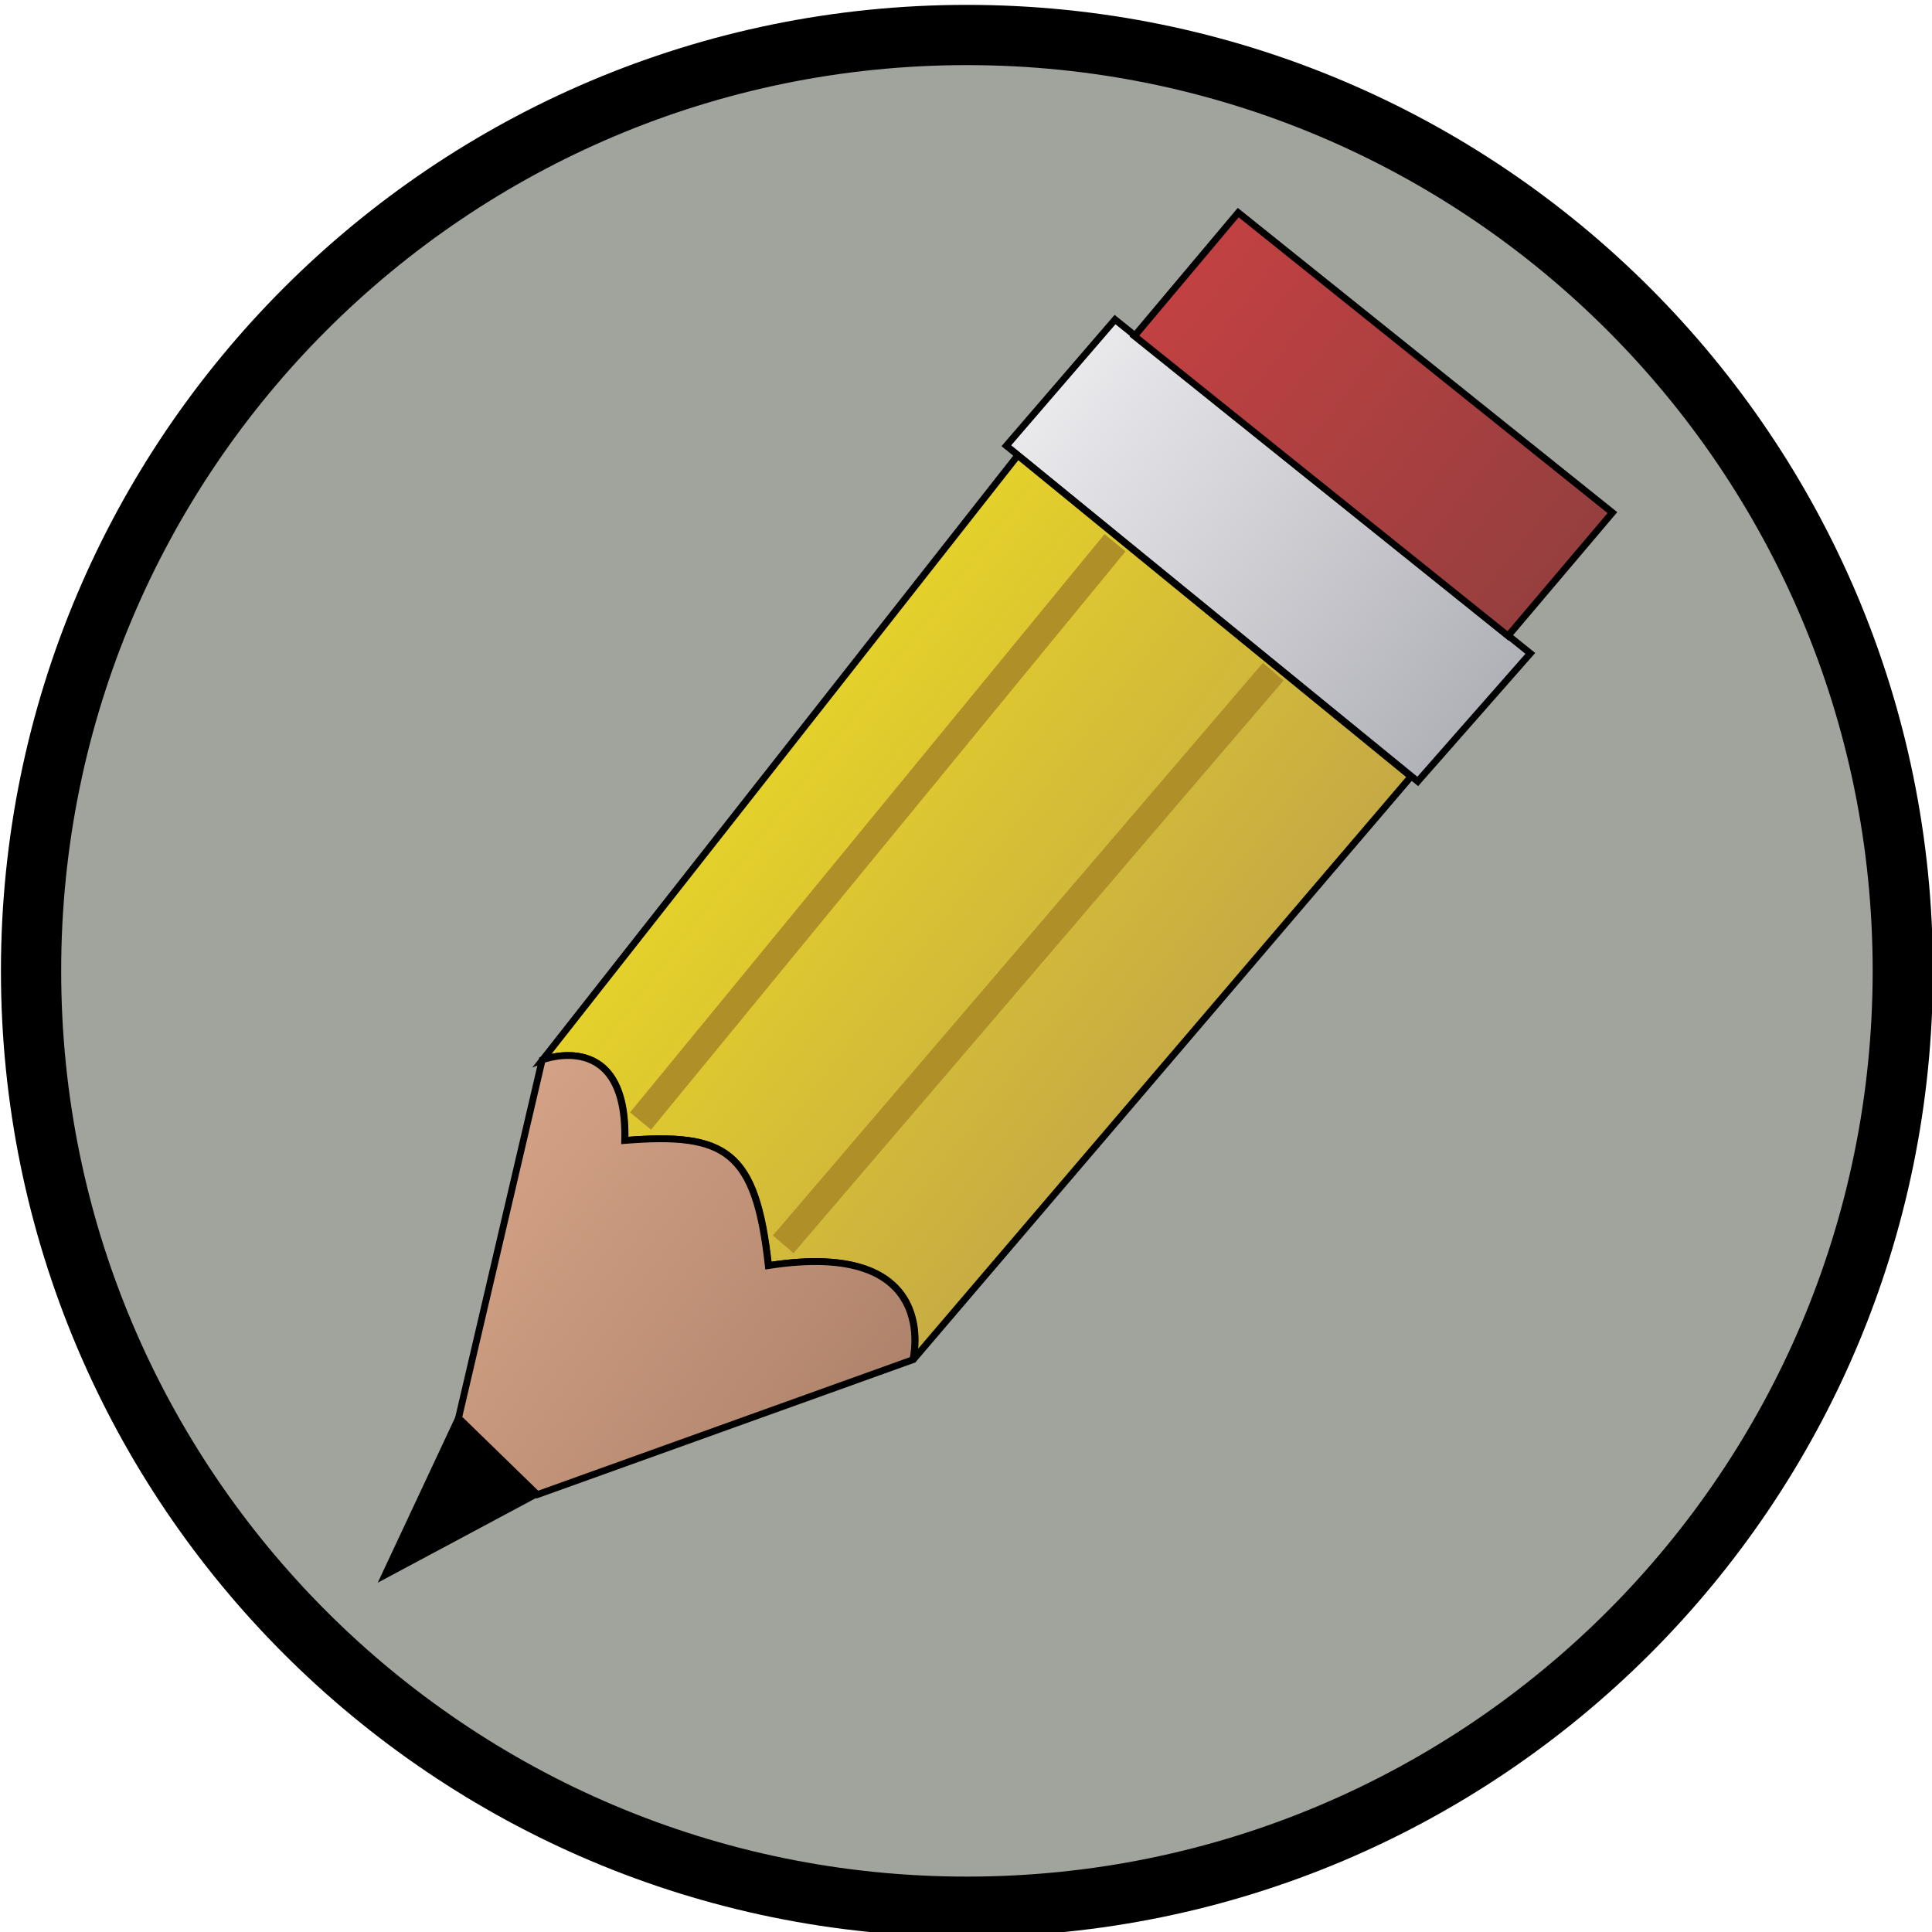
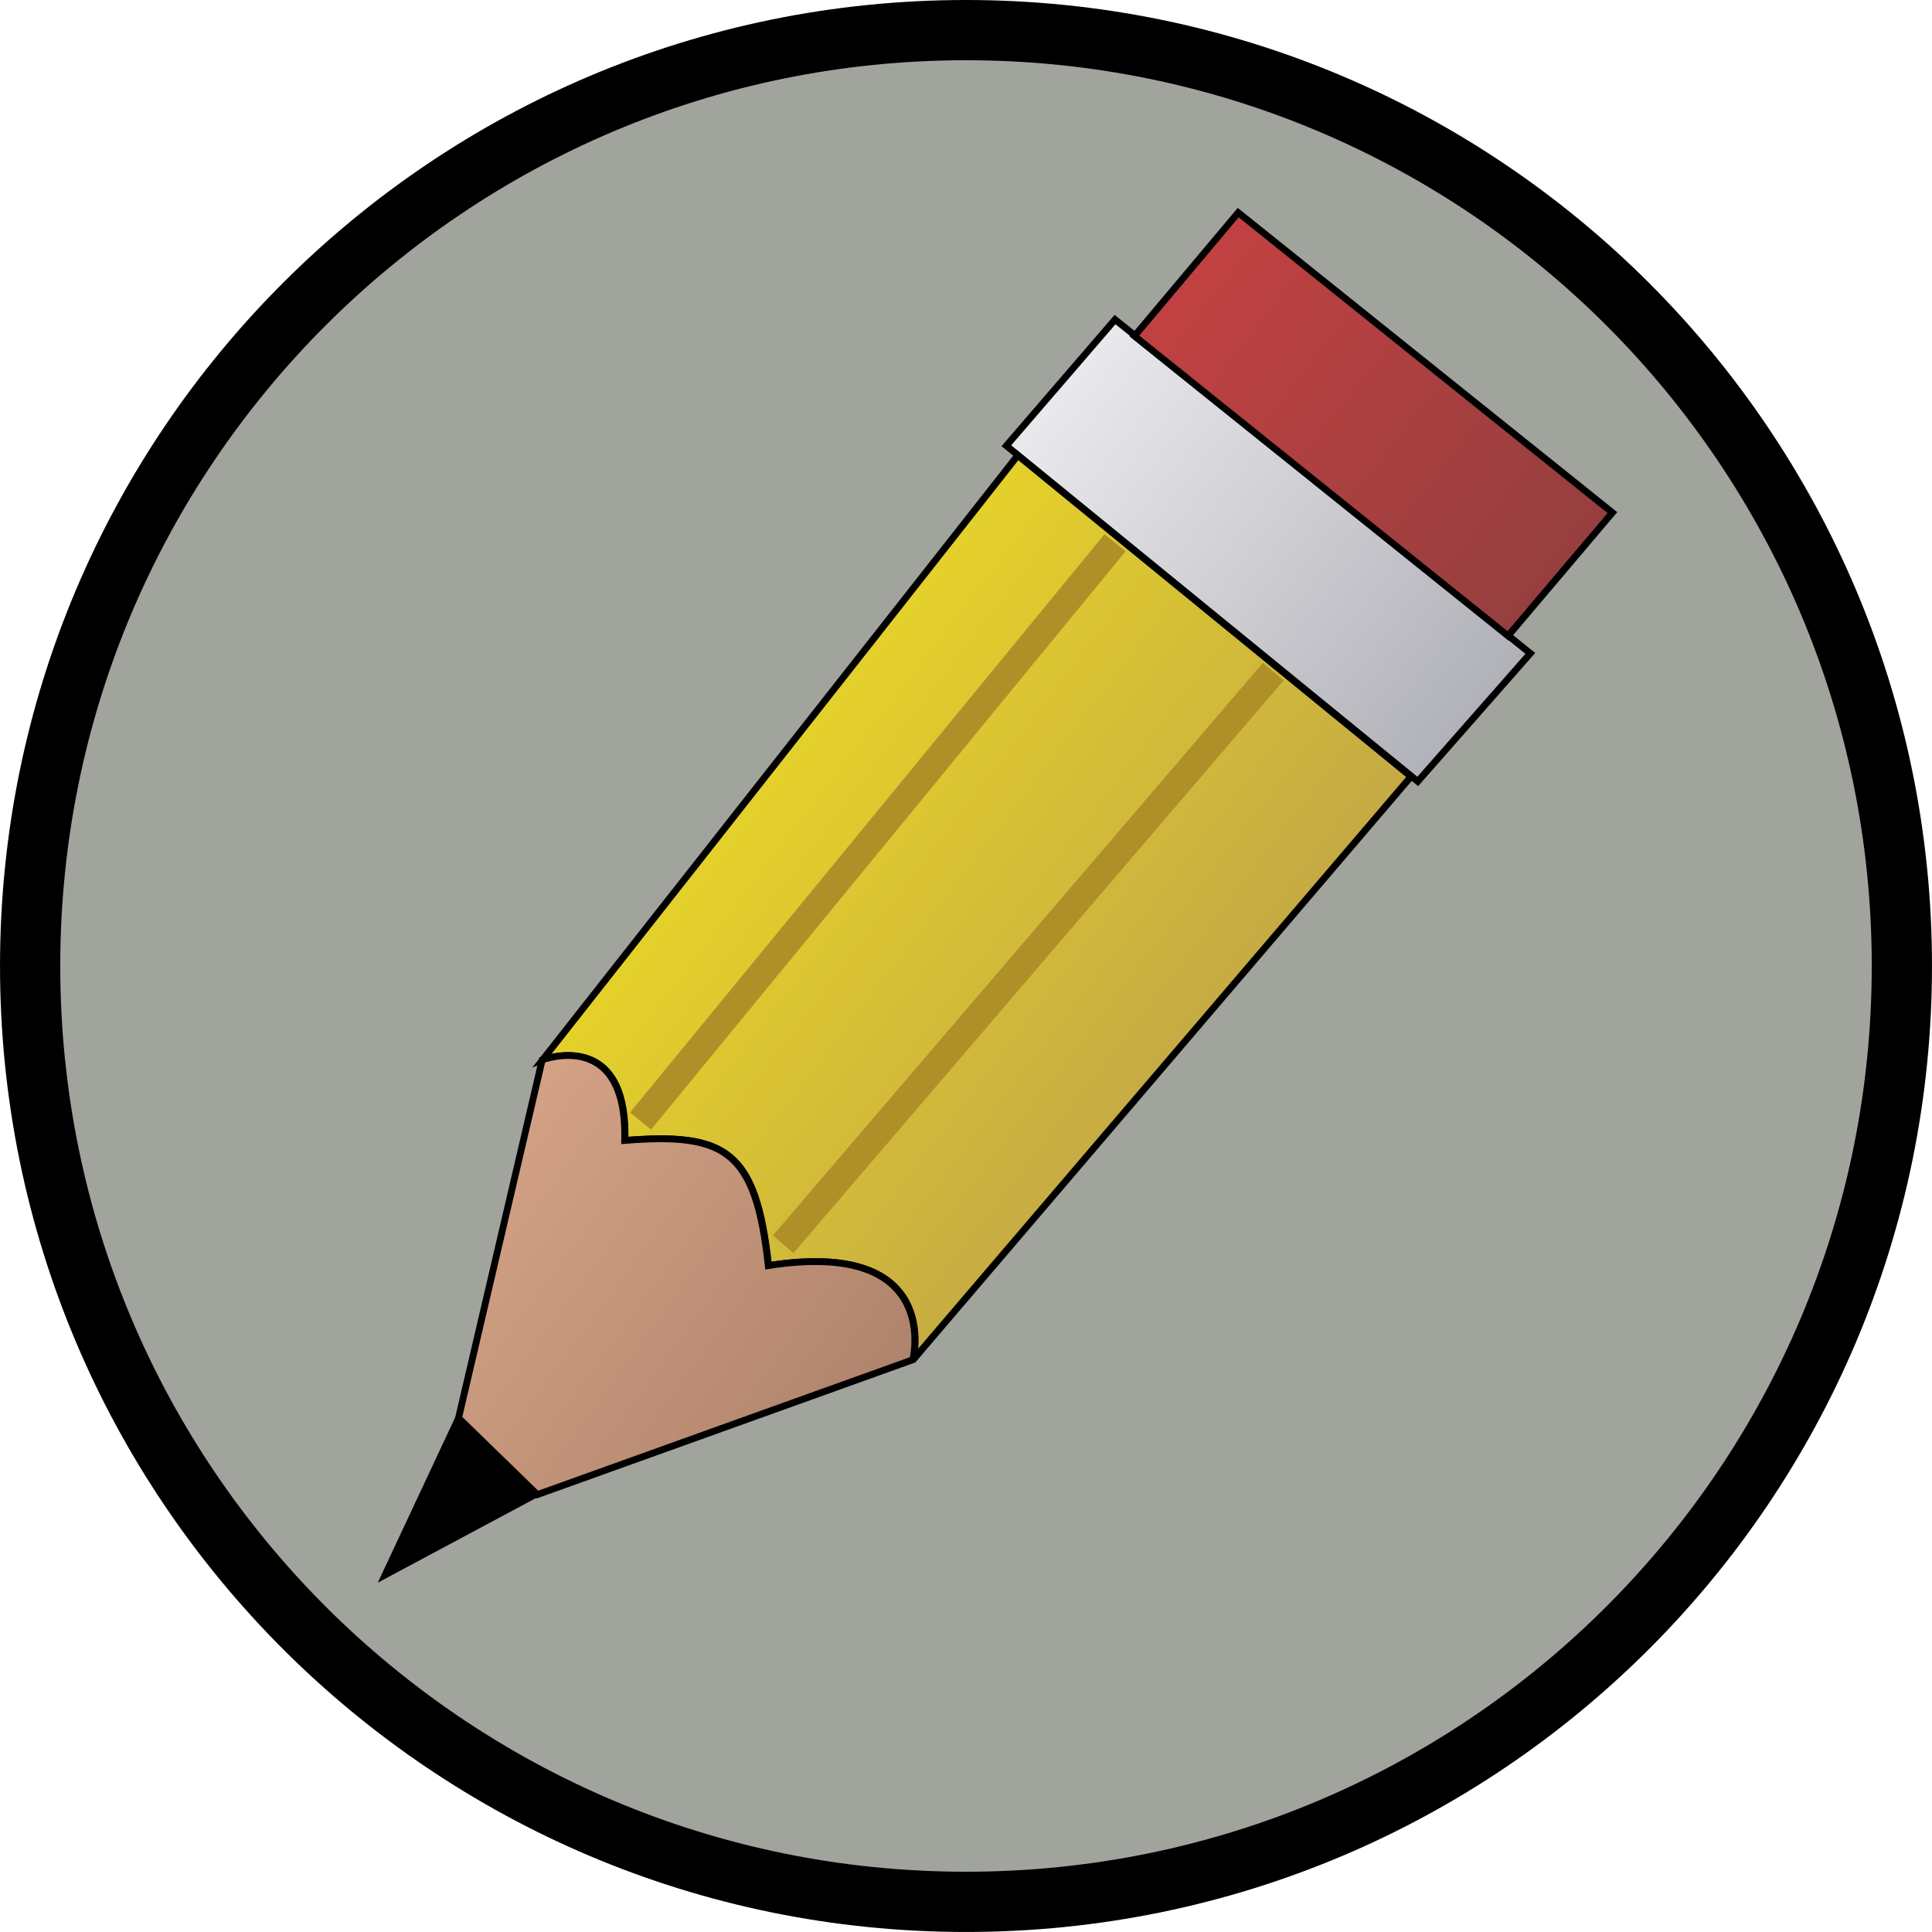
<svg xmlns="http://www.w3.org/2000/svg" xmlns:xlink="http://www.w3.org/1999/xlink" width="64" height="64" id="svg5181" version="1.1">
  <defs id="defs5183">
    <linearGradient id="linearGradient4346">
      <stop id="stop4348" offset="0" style="stop-color:#ebd924;stop-opacity:1" />
      <stop id="stop4350" offset="1" style="stop-color:#c1a548;stop-opacity:1" />
    </linearGradient>
    <linearGradient id="linearGradient4305">
      <stop style="stop-color:#c64142;stop-opacity:1" offset="0" id="stop4307" />
      <stop style="stop-color:#8a3e3e;stop-opacity:1" offset="1" id="stop4309" />
    </linearGradient>
-     <linearGradient id="linearGradient4203">
-       <stop style="stop-color:#6b6548;stop-opacity:1" offset="0" id="stop4205" />
-       <stop style="stop-color:#e5e0d4;stop-opacity:1" offset="1" id="stop4207" />
-     </linearGradient>
-     <linearGradient id="linearGradient4197">
-       <stop style="stop-color:#6b6548;stop-opacity:1" offset="0" id="stop4199" />
-       <stop style="stop-color:#e5e0d4;stop-opacity:1" offset="1" id="stop4201" />
-     </linearGradient>
-     <linearGradient id="linearGradient3851">
-       <stop style="stop-color:#e6eb24;stop-opacity:1;" offset="0" id="stop3853" />
-       <stop style="stop-color:#9b825d;stop-opacity:1;" offset="1" id="stop3855" />
-     </linearGradient>
-     <linearGradient id="linearGradient3796">
-       <stop style="stop-color:#e3c7cd;stop-opacity:1;" offset="0" id="stop3798" />
-       <stop style="stop-color:#a50029;stop-opacity:1;" offset="1" id="stop3800" />
-     </linearGradient>
-     <linearGradient id="linearGradient3811">
-       <stop style="stop-color:#82a2f2;stop-opacity:1;" offset="0" id="stop3813" />
-       <stop style="stop-color:#4547f2;stop-opacity:1;" offset="1" id="stop3815" />
-     </linearGradient>
    <linearGradient id="linearGradient3803">
      <stop style="stop-color:#efeff2;stop-opacity:1;" offset="0" id="stop3805" />
      <stop style="stop-color:#aaaab2;stop-opacity:1" offset="1" id="stop3807" />
    </linearGradient>
-     <linearGradient id="linearGradient3795">
-       <stop style="stop-color:#efdce7;stop-opacity:1;" offset="0" id="stop3797" />
-       <stop style="stop-color:#efd0cf;stop-opacity:1;" offset="1" id="stop3799" />
-     </linearGradient>
-     <linearGradient xlink:href="#linearGradient3796" id="linearGradient3802" x1="6.643" y1="-4.357" x2="80.357" y2="8.071" gradientUnits="userSpaceOnUse" gradientTransform="translate(-5.487745,-1.286946)" />
-     <linearGradient xlink:href="#linearGradient3796" id="linearGradient3826" x1="10.643" y1="19.286" x2="33.214" y2="46.429" gradientUnits="userSpaceOnUse" gradientTransform="translate(-3.396882,-5.404061)" />
-     <linearGradient xlink:href="#linearGradient3796" id="linearGradient3834" x1="21.5" y1="17.857" x2="56.643" y2="35.857" gradientUnits="userSpaceOnUse" gradientTransform="translate(-5.891806,-6.034663)" />
-     <linearGradient xlink:href="#linearGradient3851" id="linearGradient3857" x1="29.25" y1="15.786" x2="42.107" y2="15.857" gradientUnits="userSpaceOnUse" />
-     <linearGradient xlink:href="#linearGradient3851" id="linearGradient3867" x1="31.036" y1="18.143" x2="44.107" y2="18.143" gradientUnits="userSpaceOnUse" gradientTransform="translate(-0.4285714,-14.28571)" />
-     <linearGradient xlink:href="#linearGradient3851" id="linearGradient3871" gradientUnits="userSpaceOnUse" x1="29.25" y1="15.786" x2="42.107" y2="15.857" />
-     <linearGradient xlink:href="#linearGradient3851" id="linearGradient3881" x1="34.752" y1="6.75" x2="40.959" y2="6.75" gradientUnits="userSpaceOnUse" gradientTransform="translate(10.70762,-16.75761)" />
-     <linearGradient xlink:href="#linearGradient3851" id="linearGradient3887" gradientUnits="userSpaceOnUse" x1="29.25" y1="15.786" x2="42.107" y2="15.857" gradientTransform="translate(13.18311,-5.875345)" />
-     <linearGradient xlink:href="#linearGradient3851" id="linearGradient3890" gradientUnits="userSpaceOnUse" gradientTransform="matrix(0.9852844,0,0,1.462784,2.896935,-26.45902)" x1="29.25" y1="15.786" x2="42.107" y2="15.857" />
    <linearGradient id="linearGradient3795-1">
      <stop id="stop3797-2" offset="0" style="stop-color:#d4a286;stop-opacity:1" />
      <stop id="stop3799-4" offset="1" style="stop-color:#ad826a;stop-opacity:1" />
    </linearGradient>
-     <linearGradient id="linearGradient3803-0">
-       <stop id="stop3805-5" offset="0" style="stop-color:#6b6548;stop-opacity:1" />
-       <stop id="stop3807-7" offset="1" style="stop-color:#e5e0d4;stop-opacity:1" />
-     </linearGradient>
-     <linearGradient id="linearGradient3811-7">
-       <stop id="stop3813-9" offset="0" style="stop-color:#82a2f2;stop-opacity:1;" />
-       <stop id="stop3815-5" offset="1" style="stop-color:#4547f2;stop-opacity:1;" />
-     </linearGradient>
-     <linearGradient xlink:href="#linearGradient3851" id="linearGradient4234" gradientUnits="userSpaceOnUse" gradientTransform="matrix(0.9852844,0,0,1.462784,-3.819093,-24.52414)" x1="29.25" y1="15.786" x2="42.107" y2="15.857" />
-     <linearGradient xlink:href="#linearGradient3851" id="linearGradient4238" gradientUnits="userSpaceOnUse" gradientTransform="translate(-7.144599,-12.35083)" x1="31.036" y1="18.143" x2="44.107" y2="18.143" />
-     <linearGradient xlink:href="#linearGradient3796" id="linearGradient4241" gradientUnits="userSpaceOnUse" gradientTransform="translate(63.88883,10.83786)" x1="19.977" y1="-2.539" x2="47.83" y2="26.456" />
-     <linearGradient xlink:href="#linearGradient3796" id="linearGradient4244" gradientUnits="userSpaceOnUse" gradientTransform="translate(65.67665,-6.916316)" x1="21" y1="13.357" x2="33.214" y2="46.429" />
-     <linearGradient xlink:href="#linearGradient3796" id="linearGradient4247" gradientUnits="userSpaceOnUse" gradientTransform="translate(63.18173,-7.546918)" x1="31.786" y1="16.857" x2="43.143" y2="46.286" />
-     <linearGradient xlink:href="#linearGradient3851" id="linearGradient4249" gradientUnits="userSpaceOnUse" x1="29.25" y1="15.786" x2="42.107" y2="15.857" />
-     <linearGradient xlink:href="#linearGradient3796" id="linearGradient3067" gradientUnits="userSpaceOnUse" gradientTransform="translate(-5.768616,-12.61943)" x1="19.977" y1="-2.539" x2="47.83" y2="26.456" />
-     <linearGradient xlink:href="#linearGradient3796" id="linearGradient3070" gradientUnits="userSpaceOnUse" gradientTransform="translate(-3.980799,-30.3736)" x1="21" y1="13.357" x2="33.214" y2="46.429" />
-     <linearGradient xlink:href="#linearGradient3796" id="linearGradient3073" gradientUnits="userSpaceOnUse" gradientTransform="translate(-6.475723,-31.00421)" x1="31.786" y1="16.857" x2="43.143" y2="46.286" />
-     <linearGradient xlink:href="#linearGradient3851" id="linearGradient3852" x1="13.864" y1="9.565" x2="35.464" y2="27.04" gradientUnits="userSpaceOnUse" />
    <linearGradient xlink:href="#linearGradient4305" id="linearGradient4303" x1="121.781" y1="-8.544" x2="140.823" y2="6.356" gradientUnits="userSpaceOnUse" gradientTransform="matrix(0.9,0,0,0.9,-71.44892,15.72934)" />
    <linearGradient xlink:href="#linearGradient3803" id="linearGradient4325" x1="117" y1="-4.643" x2="135.72" y2="10.143" gradientUnits="userSpaceOnUse" gradientTransform="matrix(0.9,0,0,0.9,-71.44892,15.72934)" />
    <linearGradient xlink:href="#linearGradient4346" id="linearGradient4344" x1="106.353" y1="5.981" x2="126.55" y2="21.436" gradientUnits="userSpaceOnUse" gradientTransform="matrix(0.9,0,0,0.9,-71.44892,15.72934)" />
    <linearGradient xlink:href="#linearGradient3795-1" id="linearGradient4366" x1="96.357" y1="41.643" x2="111.214" y2="52.5" gradientUnits="userSpaceOnUse" gradientTransform="matrix(0.9,0,0,0.9,-71.44892,1.329341)" />
  </defs>
  <g id="layer1" transform="translate(0,16)" style="display:inline">
-     <g style="display:inline" id="layer1-3" transform="translate(-10.27298,4.606089)">
+     <g style="display:inline" id="layer1-3" transform="translate(-10.30356,4.444669)">
      <circle style="fill:#a1a39d;fill-opacity:1;stroke:#000000;stroke-width:2;stroke-miterlimit:4;stroke-dasharray:none;stroke-opacity:1" id="path3938" transform="matrix(0.9977728,0,0,0.9977728,9.875939,-21.44244)" cx="32.5" cy="33.071" r="31.071" />
    </g>
    <path style="display:inline;fill:url(#linearGradient4325);fill-opacity:1;fill-rule:evenodd;stroke:#000000;stroke-width:0.225;stroke-linecap:butt;stroke-linejoin:miter;stroke-miterlimit:4;stroke-dasharray:none;stroke-opacity:1" d="M 36.937,10.586 50.694,21.644 46.965,25.886 33.337,14.765 Z" id="path4280" transform="translate(0,-16)" />
    <path style="display:inline;fill:url(#linearGradient4303);fill-opacity:1;fill-rule:evenodd;stroke:#000000;stroke-width:0.225;stroke-linecap:butt;stroke-linejoin:miter;stroke-miterlimit:4;stroke-dasharray:none;stroke-opacity:1" d="m 41.017,7.043 -3.437,4.09 12.375,9.932 3.458,-4.084 z" id="path4282" transform="translate(0,-16)" />
    <path style="display:inline;fill:#000000;fill-opacity:1;fill-rule:evenodd;stroke:#000000;stroke-width:0.225;stroke-linecap:butt;stroke-linejoin:miter;stroke-miterlimit:4;stroke-dasharray:none;stroke-opacity:1" d="m 15.196,46.967 -2.437,5.203 5.04,-2.696 z" id="path4286" transform="translate(0,-16)" />
    <path style="display:inline;fill:url(#linearGradient4344);fill-opacity:1;fill-rule:evenodd;stroke:#000000;stroke-width:0.225;stroke-linecap:butt;stroke-linejoin:miter;stroke-miterlimit:4;stroke-dasharray:none;stroke-opacity:1" d="m 33.715,15.086 -15.743,20.025 c 0,0 2.826,-1.085 2.732,2.668 3.346,-0.265 4.338,0.327 4.757,4.146 5.787,-0.906 4.789,3.118 4.789,3.118 L 46.74,25.726 Z" id="path4278" transform="translate(0,-16)" />
    <path style="display:inline;fill:none;fill-rule:evenodd;stroke:#af9028;stroke-width:0.9px;stroke-linecap:butt;stroke-linejoin:miter;stroke-opacity:1" d="M 25.944,41.219 42.178,22.249" id="path4352" transform="translate(0,-16)" />
    <path style="display:inline;fill:none;fill-rule:evenodd;stroke:#af9028;stroke-width:0.9px;stroke-linecap:butt;stroke-linejoin:miter;stroke-opacity:1" d="M 21.219,37.136 36.937,17.979" id="path4354" transform="translate(0,-16)" />
    <path id="path4356" d="M 15.19,46.972 17.961,35.111 c 0,0 2.826,-1.085 2.732,2.668 3.346,-0.265 4.338,0.327 4.757,4.146 5.787,-0.906 4.789,3.118 4.789,3.118 l -12.439,4.468 z" style="display:inline;fill:url(#linearGradient4366);fill-opacity:1;fill-rule:evenodd;stroke:#000000;stroke-width:0.225;stroke-linecap:butt;stroke-linejoin:miter;stroke-miterlimit:4;stroke-dasharray:none;stroke-opacity:1" transform="translate(0,-16)" />
  </g>
</svg>
